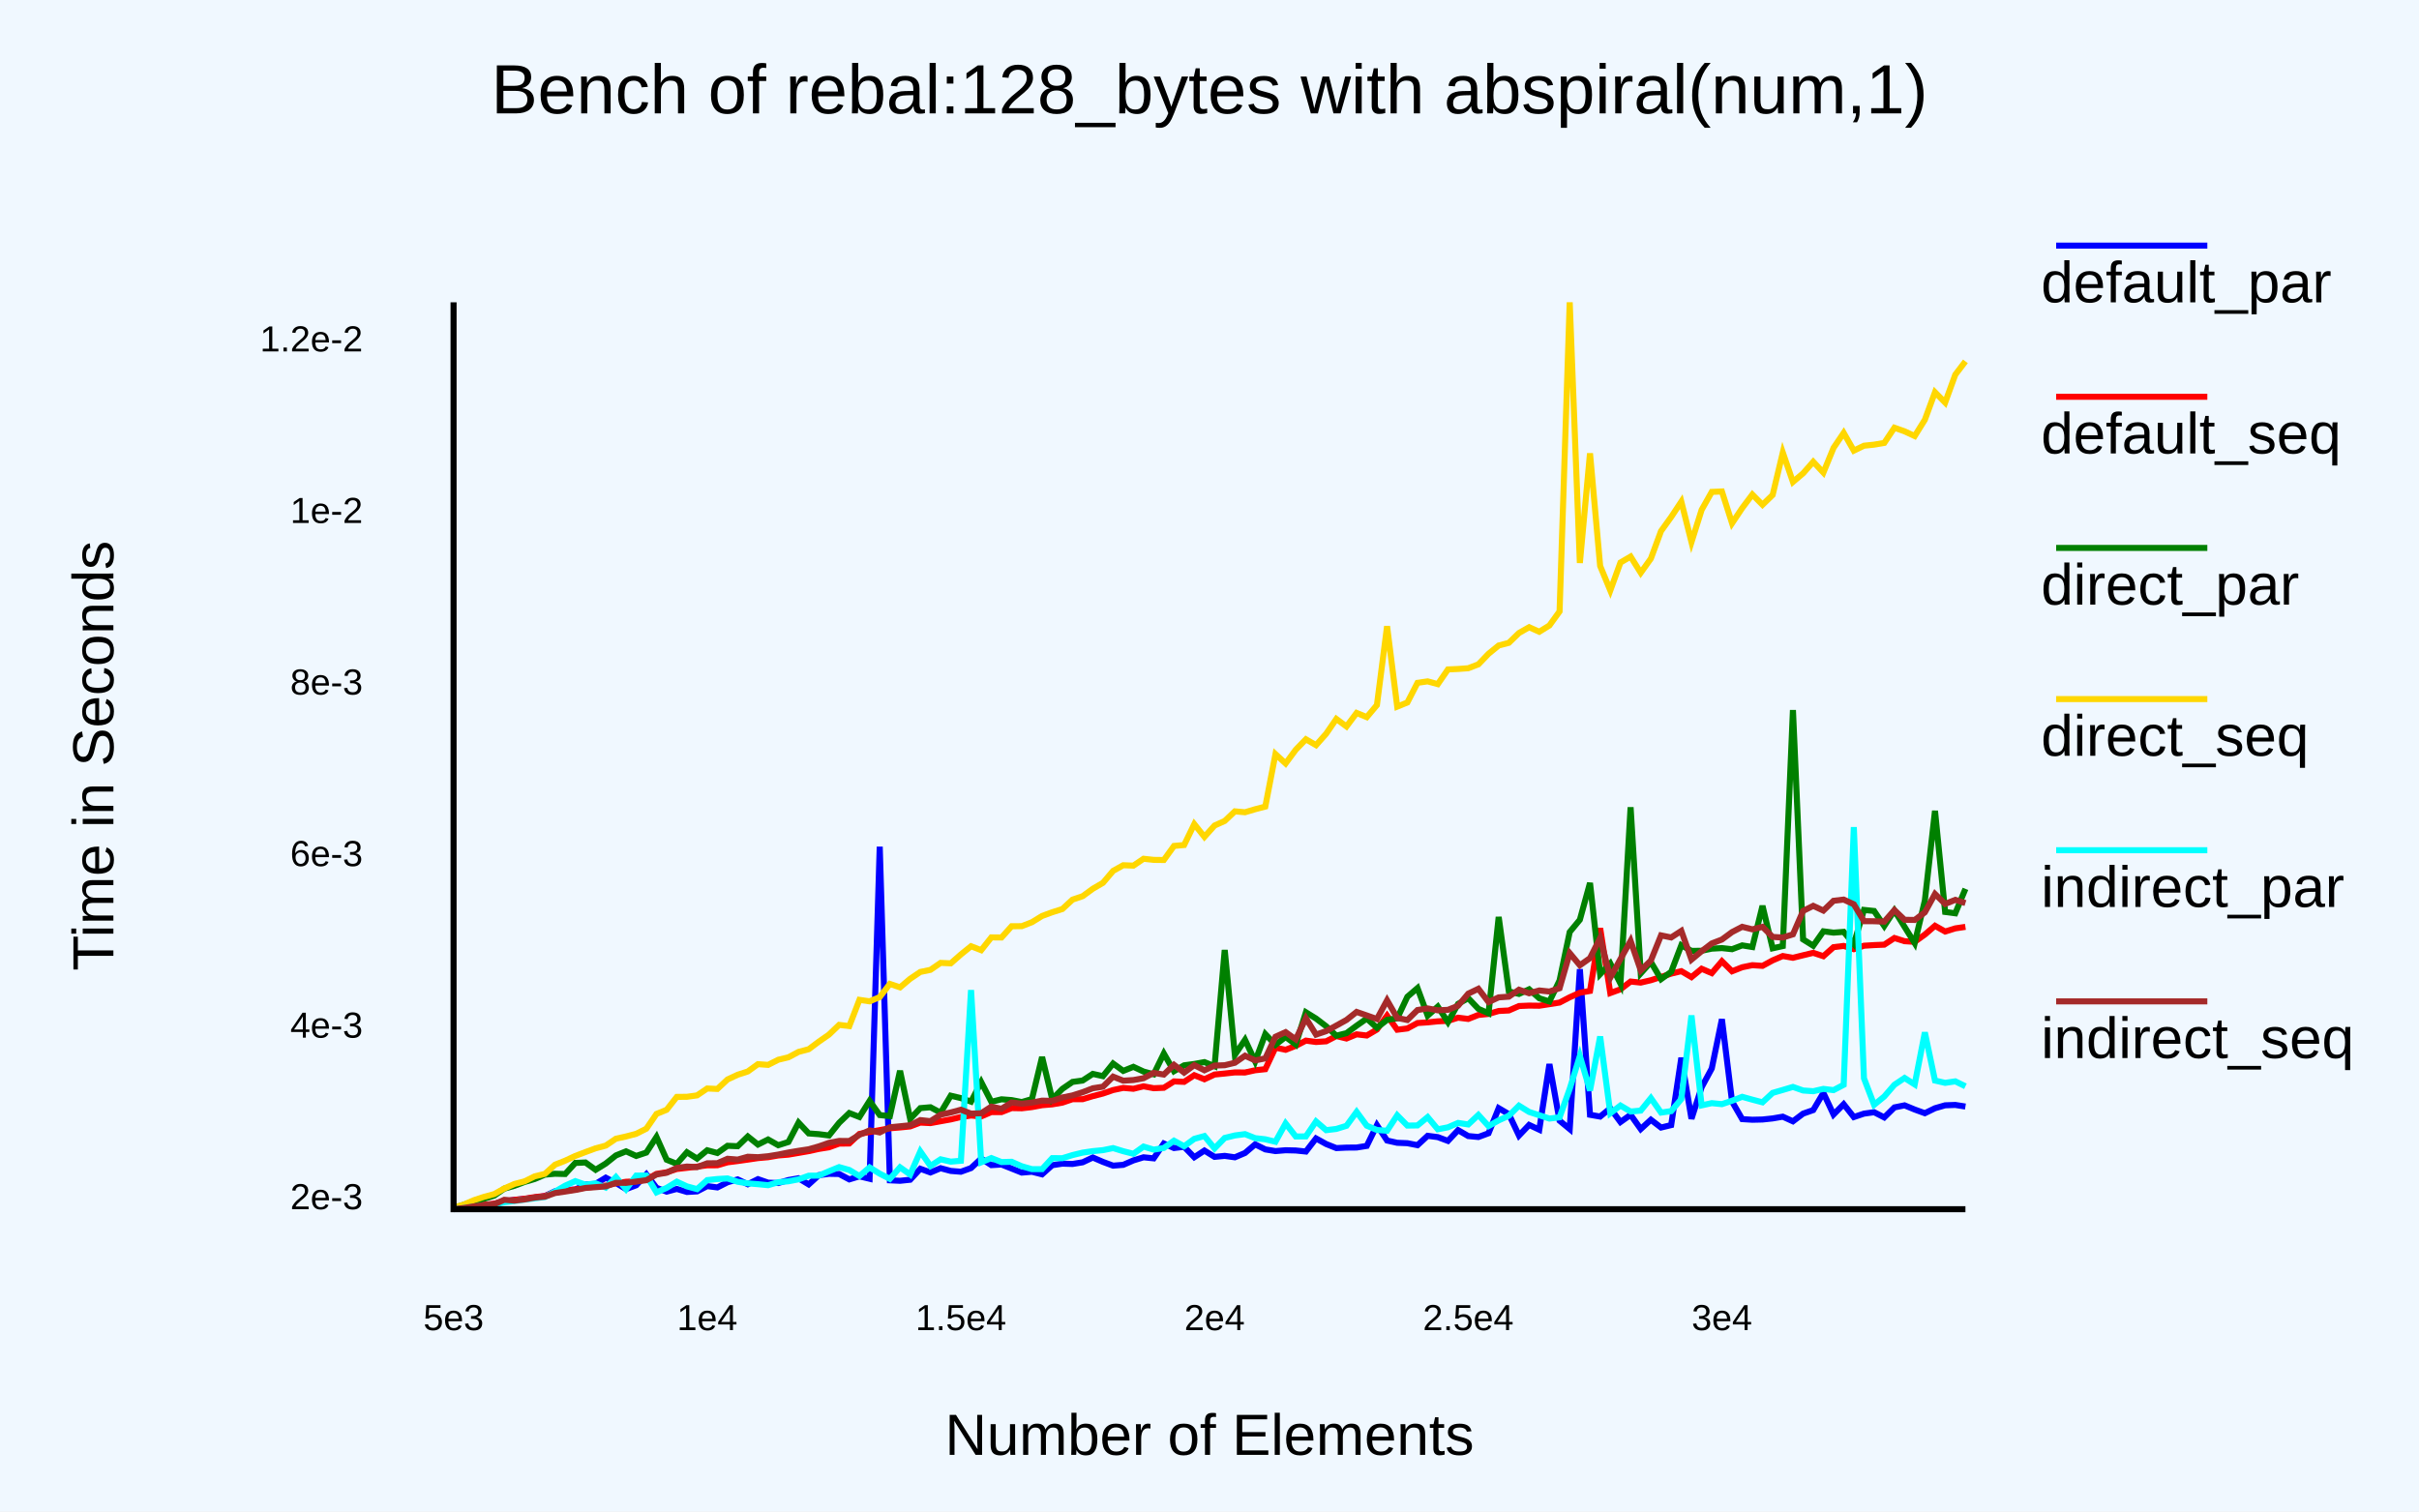
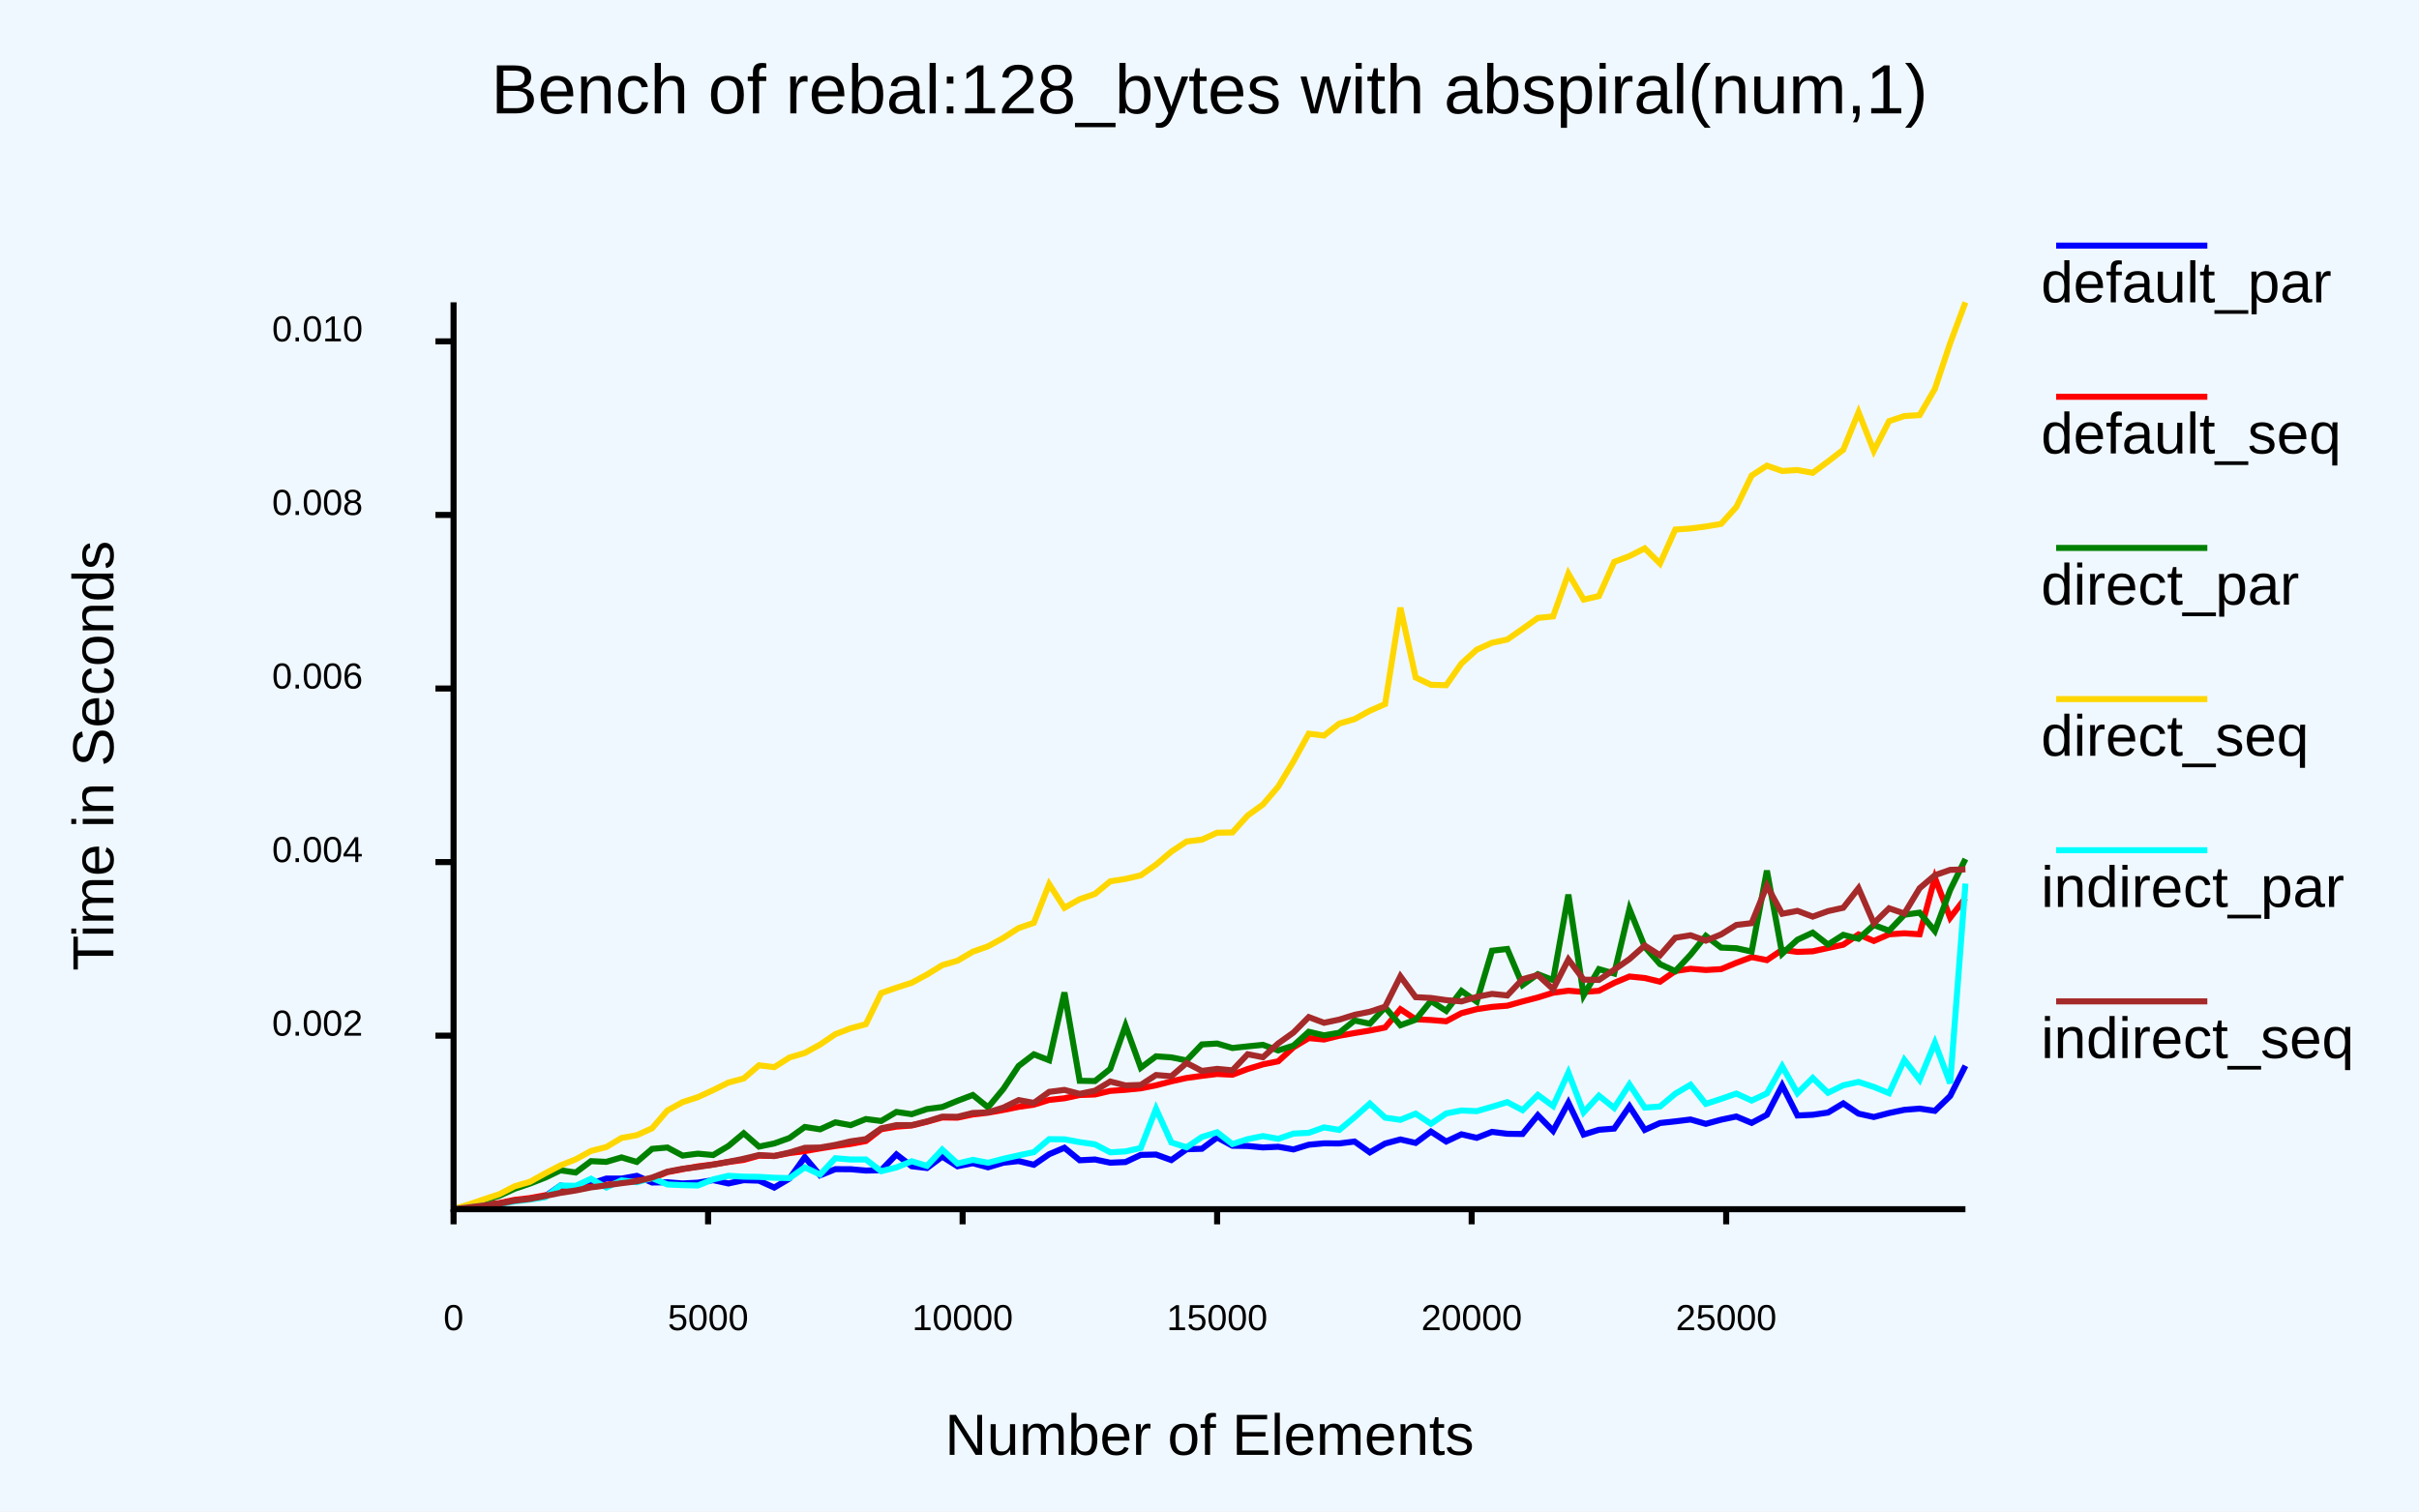
<svg xmlns="http://www.w3.org/2000/svg" class="poloto" height="500" viewBox="0 0 800 500" width="800">
  <rect class="poloto_background" fill="white" height="500" width="800" x="0" y="0" />
  <style>
.poloto {
font-family: "Arial";
stroke-width:2;
}
.poloto_text{fill: var(--poloto_fg_color,black);  }
.poloto_axis_lines{stroke: var(--poloto_fg_color,black);stoke-width:3;fill:none}
.poloto_background{fill: var(--poloto_bg_color,aliceblue); }
.poloto0stroke{stroke:  var(--poloto_color0,blue); }
.poloto1stroke{stroke:  var(--poloto_color1,red); }
.poloto2stroke{stroke:  var(--poloto_color2,green); }
.poloto3stroke{stroke:  var(--poloto_color3,gold); }
.poloto4stroke{stroke:  var(--poloto_color4,aqua); }
.poloto5stroke{stroke:  var(--poloto_color5,brown); }
.poloto6stroke{stroke:  var(--poloto_color6,lime); }
.poloto7stroke{stroke:  var(--poloto_color7,chocolate); }
.poloto0fill{fill:var(--poloto_color0,blue);}
.poloto1fill{fill:var(--poloto_color1,red);}
.poloto2fill{fill:var(--poloto_color2,green);}
.poloto3fill{fill:var(--poloto_color3,gold);}
.poloto4fill{fill:var(--poloto_color4,aqua);}
.poloto5fill{fill:var(--poloto_color5,brown);}
.poloto6fill{fill:var(--poloto_color6,lime);}
.poloto7fill{fill:var(--poloto_color7,chocolate);}
</style>
+   <line class="poloto_axis_lines" stroke="black" x1="150" x2="150" y1="400" y2="405" />
  <text alignment-baseline="start" class="poloto_text" text-anchor="middle" x="150" y="440">
- 5e3
+ 0
</text>
-   <text alignment-baseline="start" class="poloto_text" text-anchor="middle" x="233.893" y="440">
- 1e4
+   <line class="poloto_axis_lines" stroke="black" x1="234.175" x2="234.175" y1="400" y2="405" />
+   <text alignment-baseline="start" class="poloto_text" text-anchor="middle" x="234.175" y="440">
+ 5000
</text>
-   <text alignment-baseline="start" class="poloto_text" text-anchor="middle" x="317.785" y="440">
- 1.5e4
+   <line class="poloto_axis_lines" stroke="black" x1="318.35" x2="318.35" y1="400" y2="405" />
+   <text alignment-baseline="start" class="poloto_text" text-anchor="middle" x="318.35" y="440">
+ 10000
</text>
-   <text alignment-baseline="start" class="poloto_text" text-anchor="middle" x="401.678" y="440">
- 2e4
+   <line class="poloto_axis_lines" stroke="black" x1="402.525" x2="402.525" y1="400" y2="405" />
+   <text alignment-baseline="start" class="poloto_text" text-anchor="middle" x="402.525" y="440">
+ 15000
</text>
-   <text alignment-baseline="start" class="poloto_text" text-anchor="middle" x="485.57" y="440">
- 2.5e4
+   <line class="poloto_axis_lines" stroke="black" x1="486.7" x2="486.7" y1="400" y2="405" />
+   <text alignment-baseline="start" class="poloto_text" text-anchor="middle" x="486.7" y="440">
+ 20000
</text>
-   <text alignment-baseline="start" class="poloto_text" text-anchor="middle" x="569.463" y="440">
- 3e4
+   <line class="poloto_axis_lines" stroke="black" x1="570.875" x2="570.875" y1="400" y2="405" />
+   <text alignment-baseline="start" class="poloto_text" text-anchor="middle" x="570.875" y="440">
+ 25000
</text>
-   <text alignment-baseline="middle" class="poloto_text" text-anchor="end" x="120" y="400">
- 2e-3
+   <line class="poloto_axis_lines" stroke="black" x1="150" x2="144" y1="342.589" y2="342.589" />
+   <text alignment-baseline="middle" class="poloto_text" text-anchor="end" x="120" y="342.589">
+ 0.002
</text>
-   <text alignment-baseline="middle" class="poloto_text" text-anchor="end" x="120" y="343.249">
- 4e-3
+   <line class="poloto_axis_lines" stroke="black" x1="150" x2="144" y1="285.172" y2="285.172" />
+   <text alignment-baseline="middle" class="poloto_text" text-anchor="end" x="120" y="285.172">
+ 0.004
</text>
-   <text alignment-baseline="middle" class="poloto_text" text-anchor="end" x="120" y="286.498">
- 6e-3
+   <line class="poloto_axis_lines" stroke="black" x1="150" x2="144" y1="227.756" y2="227.756" />
+   <text alignment-baseline="middle" class="poloto_text" text-anchor="end" x="120" y="227.756">
+ 0.006
</text>
-   <text alignment-baseline="middle" class="poloto_text" text-anchor="end" x="120" y="229.747">
- 8e-3
+   <line class="poloto_axis_lines" stroke="black" x1="150" x2="144" y1="170.339" y2="170.339" />
+   <text alignment-baseline="middle" class="poloto_text" text-anchor="end" x="120" y="170.339">
+ 0.008
</text>
-   <text alignment-baseline="middle" class="poloto_text" text-anchor="end" x="120" y="172.995">
- 1e-2
- </text>
-   <text alignment-baseline="middle" class="poloto_text" text-anchor="end" x="120" y="116.244">
- 1.2e-2
+   <line class="poloto_axis_lines" stroke="black" x1="150" x2="144" y1="112.923" y2="112.923" />
+   <text alignment-baseline="middle" class="poloto_text" text-anchor="end" x="120" y="112.923">
+ 0.010
</text>
  <text alignment-baseline="middle" class="poloto_text" font-size="large" text-anchor="start" x="675" y="100">
default_par
</text>
  <line class="poloto0stroke" x1="680" x2="730" y1="81.25" y2="81.25" />
-   <polyline class="poloto0stroke" fill="none" points="650,366.037 646.644,365.505 643.289,365.627 639.933,366.596 636.577,368.242 633.221,367.025 629.866,365.641 626.51,366.326 623.154,369.633 619.799,367.915 616.443,368.385 613.087,369.515 609.732,365.266 606.376,368.68 603.02,361.518 599.664,367.209 596.309,368.384 592.953,370.921 589.597,369.393 586.242,369.97 582.886,370.326 579.53,370.404 576.174,370.196 572.819,364.389 569.463,337.141 566.107,353.444 562.752,359.655 559.396,370.084 556.04,349.9 552.685,372.173 549.329,372.984 545.973,370.404 542.617,373.481 539.262,368.778 535.906,371.164 532.55,366.619 529.195,369.351 525.839,368.761 522.483,320.589 519.128,373.482 515.772,370.705 512.416,351.995 509.06,373.694 505.705,372.114 502.349,375.632 498.993,368.554 495.638,366.573 492.282,374.873 488.926,376.114 485.57,375.799 482.215,373.842 478.859,377.399 475.503,376.15 472.148,375.719 468.792,378.816 465.436,378.163 462.081,378.03 458.725,377.278 455.369,372.191 452.013,379.053 448.658,379.594 445.302,379.624 441.946,379.781 438.591,378.441 435.235,376.587 431.879,380.919 428.524,380.573 425.168,380.493 421.812,380.773 418.456,380.217 415.101,378.548 411.745,381.4 408.389,382.83 405.034,382.355 401.678,382.684 398.322,380.603 394.966,382.805 391.611,379.353 388.255,379.762 384.899,378.27 381.544,383.172 378.188,382.826 374.832,383.854 371.476,385.319 368.121,385.589 364.765,384.349 361.409,382.898 358.054,384.481 354.698,385.026 351.342,384.926 347.987,385.441 344.631,388.457 341.275,387.609 337.919,387.889 334.564,386.548 331.208,385.21 327.852,385.414 324.497,383.252 321.141,386.389 317.785,387.603 314.43,387.334 311.074,386.436 307.718,387.844 304.362,386.622 301.007,390.249 297.651,390.598 294.295,390.442 290.94,280.07 287.584,389.921 284.228,389.117 280.873,390.134 277.517,388.352 274.161,388.291 270.805,388.741 267.45,391.803 264.094,389.763 260.738,390.351 257.383,391.337 254.027,391.218 250.671,390.058 247.315,391.737 243.96,390.142 240.604,391.09 237.248,392.795 233.893,392.355 230.537,394.101 227.181,394.293 223.826,393.29 220.47,394.185 217.114,392.922 213.758,388.464 210.403,392.077 207.047,393.337 203.691,391.324 200.336,389.579 196.98,391.618 193.624,391.851 190.268,393.509 186.913,393.621 183.557,394.063 180.201,395.671 176.846,396.141 173.49,396.606 170.134,396.918 166.779,397.442 163.423,398.301 160.067,398.665 156.711,399.022 153.356,399.549 150,399.965 " stroke="black" />
+   <polyline class="poloto0stroke" fill="none" points="650,352.549 644.949,362.554 639.899,367.459 634.848,366.721 629.798,367.126 624.747,368.181 619.697,369.498 614.646,368.386 609.596,364.993 604.545,368.027 599.495,368.76 594.444,368.998 589.394,359.052 584.343,368.765 579.293,371.446 574.242,369.335 569.192,370.389 564.141,371.763 559.091,370.323 554.04,370.942 548.99,371.488 543.939,373.758 538.889,365.959 533.838,373.333 528.788,373.725 523.737,375.303 518.687,364.776 513.636,374.084 508.586,368.904 503.535,375.112 498.485,375.045 493.434,374.413 488.384,376.387 483.333,375.223 478.283,377.602 473.232,374.317 468.182,378.07 463.131,376.92 458.081,378.278 453.03,381.201 447.98,377.616 442.929,378.246 437.879,378.209 432.828,378.669 427.778,380.226 422.727,379.34 417.677,379.561 412.626,379.09 407.576,379.002 402.525,376.251 397.475,380.015 392.424,380.162 387.374,383.748 382.323,381.918 377.273,382.03 372.222,384.398 367.172,384.615 362.121,383.552 357.071,383.808 352.02,379.674 346.97,381.809 341.919,385.296 336.869,384.076 331.818,384.625 326.768,386.134 321.717,384.782 316.667,385.795 311.616,382.597 306.566,386.364 301.515,385.783 296.465,381.884 291.414,387.119 286.364,387.218 281.313,386.774 276.263,386.754 271.212,388.793 266.162,382.79 261.111,389.858 256.061,392.84 251.01,390.556 245.96,390.399 240.909,391.478 235.859,390.381 230.808,391.208 225.758,391.48 220.707,391.088 215.657,391.166 210.606,388.963 205.556,389.868 200.505,389.872 195.455,391.525 190.404,392.866 185.354,392.199 180.303,395.739 175.253,396.49 170.202,397.157 165.152,398.104 160.101,398.659 155.05,399.372 150,400 " stroke="black" />
  <text alignment-baseline="middle" class="poloto_text" font-size="large" text-anchor="start" x="675" y="150">
default_seq
</text>
  <line class="poloto1stroke" x1="680" x2="730" y1="131.25" y2="131.25" />
-   <polyline class="poloto1stroke" fill="none" points="650,306.602 646.644,307.103 643.289,308.143 639.933,306.243 636.577,309.148 633.221,311.553 629.866,311.344 626.51,310.287 623.154,312.491 619.799,312.629 616.443,312.839 613.087,313.989 609.732,312.905 606.376,313.317 603.02,316.302 599.664,315.192 596.309,315.997 592.953,316.832 589.597,316.245 586.242,317.685 582.886,319.502 579.53,319.274 576.174,319.962 572.819,321.291 569.463,317.972 566.107,321.905 562.752,320.462 559.396,323.226 556.04,321.255 552.685,322.068 549.329,323.171 545.973,324.251 542.617,325.038 539.262,324.69 535.906,327.265 532.55,328.486 529.195,307.032 525.839,327.792 522.483,328.392 519.128,329.89 515.772,331.641 512.416,332.173 509.06,332.69 505.705,332.647 502.349,332.792 498.993,334.256 495.638,334.429 492.282,335.404 488.926,335.741 485.57,337.059 482.215,336.642 478.859,337.689 475.503,337.853 472.148,338.194 468.792,338.414 465.436,340.209 462.081,340.625 458.725,335.942 455.369,340.571 452.013,342.541 448.658,342.151 445.302,343.536 441.946,342.721 438.591,344.458 435.235,344.682 431.879,344.229 428.524,345.964 425.168,347.265 421.812,346.556 418.456,353.677 415.101,354.034 411.745,354.771 408.389,354.745 405.034,355.115 401.678,355.448 398.322,357.006 394.966,355.668 391.611,357.87 388.255,357.722 384.899,359.829 381.544,359.973 378.188,359.344 374.832,360.159 371.476,359.87 368.121,360.579 364.765,361.735 361.409,362.597 358.054,363.604 354.698,363.606 351.342,364.744 347.987,365.316 344.631,365.593 341.275,366.219 337.919,366.611 334.564,366.551 331.208,367.877 327.852,367.872 324.497,369.295 321.141,369.007 317.785,369.501 314.43,370.299 311.074,370.903 307.718,371.515 304.362,371.346 301.007,372.614 297.651,372.952 294.295,373.221 290.94,373.833 287.584,374.466 284.228,375.099 280.873,378.253 277.517,378.3 274.161,379.521 270.805,380.055 267.45,380.789 264.094,381.371 260.738,381.944 257.383,382.222 254.027,382.8 250.671,383.094 247.315,383.591 243.96,384.063 240.604,384.489 237.248,385.461 233.893,385.474 230.537,385.917 227.181,386.315 223.826,386.698 220.47,387.784 217.114,388.319 213.758,390.173 210.403,390.779 207.047,390.925 203.691,391.407 200.336,392.198 196.98,392.535 193.624,392.806 190.268,393.461 186.913,393.908 183.557,394.317 180.201,395.624 176.846,395.993 173.49,396.533 170.134,396.905 166.779,397.398 163.423,398.173 160.067,398.526 156.711,398.921 153.356,399.539 150,399.946 " stroke="black" />
+   <polyline class="poloto1stroke" fill="none" points="650,297.046 644.949,303.593 639.899,290.362 634.848,309.053 629.798,308.728 624.747,309.066 619.697,311.26 614.646,309.105 609.596,312.509 604.545,313.592 599.495,314.692 594.444,314.881 589.394,314.205 584.343,317.596 579.293,316.608 574.242,318.486 569.192,320.581 564.141,320.873 559.091,320.455 554.04,321.212 548.99,324.743 543.939,323.519 538.889,323.022 533.838,325.131 528.788,327.743 523.737,328.123 518.687,327.72 513.636,328.392 508.586,329.962 503.535,331.271 498.485,332.677 493.434,333.076 488.384,333.825 483.333,335.144 478.283,337.83 473.232,337.412 468.182,337.169 463.131,333.85 458.081,339.887 453.03,340.893 447.98,341.725 442.929,342.622 437.879,343.865 432.828,343.393 427.778,346.437 422.727,351.072 417.677,352.087 412.626,353.622 407.576,355.513 402.525,355.264 397.475,355.886 392.424,356.577 387.374,357.707 382.323,359.018 377.273,360.016 372.222,360.509 367.172,360.863 362.121,362.052 357.071,362.223 352.02,363.305 346.97,363.846 341.919,365.409 336.869,366.148 331.818,367.171 326.768,368.072 321.717,368.65 316.667,369.712 311.616,369.659 306.566,371.073 301.515,372.309 296.465,372.68 291.414,373.542 286.364,377.455 281.313,378.403 276.263,379.086 271.212,379.897 266.162,380.772 261.111,381.436 256.061,382.394 251.01,382.287 245.96,383.695 240.909,384.386 235.859,385.206 230.808,385.833 225.758,386.761 220.707,387.733 215.657,389.79 210.606,390.61 205.556,391.125 200.505,391.966 195.455,392.552 190.404,393.406 185.354,394.214 180.303,395.386 175.253,396.32 170.202,396.897 165.152,397.959 160.101,398.585 155.05,399.302 150,400 " stroke="black" />
  <text alignment-baseline="middle" class="poloto_text" font-size="large" text-anchor="start" x="675" y="200">
direct_par
</text>
  <line class="poloto2stroke" x1="680" x2="730" y1="181.25" y2="181.25" />
-   <polyline class="poloto2stroke" fill="none" points="650,294.026 646.644,302.111 643.289,301.67 639.933,268.213 636.577,297.916 633.221,311.978 629.866,306.587 626.51,301.194 623.154,306.314 619.799,301.349 616.443,301 613.087,312.264 609.732,308.259 606.376,308.51 603.02,308.073 599.664,312.842 596.309,310.747 592.953,234.872 589.597,312.953 586.242,313.694 582.886,299.649 579.53,313.267 576.174,312.725 572.819,313.994 569.463,313.622 566.107,313.809 562.752,314.505 559.396,314.547 556.04,312.665 552.685,321.474 549.329,323.899 545.973,318.233 542.617,321.973 539.262,267.034 535.906,325.355 532.55,318.708 529.195,322.245 525.839,292.072 522.483,304.249 519.128,308.304 515.772,324.322 512.416,331.289 509.06,330.222 505.705,327.256 502.349,328.778 498.993,327.937 495.638,303.32 492.282,335.178 488.926,333.719 485.57,330.183 482.215,332.078 478.859,338.108 475.503,332.979 472.148,335.964 468.792,326.849 465.436,329.726 462.081,336.856 458.725,337.368 455.369,339.985 452.013,336.938 448.658,339.289 445.302,341.768 441.946,342.596 438.591,339.491 435.235,336.926 431.879,334.855 428.524,345.509 425.168,343.009 421.812,345.613 418.456,342.078 415.101,351.103 411.745,343.966 408.389,348.957 405.034,314.254 401.678,352.688 398.322,351.335 394.966,351.951 391.611,352.404 388.255,354.343 384.899,348.501 381.544,355.364 378.188,354.458 374.832,352.9 371.476,354.243 368.121,351.808 364.765,355.977 361.409,355.236 358.054,357.427 354.698,357.889 351.342,360.19 347.987,363.588 344.631,349.65 341.275,363.568 337.919,364.55 334.564,363.904 331.208,363.643 327.852,364.474 324.497,357.944 321.141,364.417 317.785,363.248 314.43,362.447 311.074,368.063 307.718,366.273 304.362,366.561 301.007,370.132 297.651,354.207 294.295,369.203 290.94,368.856 287.584,364.161 284.228,369.493 280.873,368.191 277.517,371.414 274.161,375.608 270.805,375.172 267.45,374.927 264.094,371.357 260.738,377.767 257.383,378.832 254.027,376.94 250.671,378.613 247.315,375.936 243.96,379.163 240.604,379.021 237.248,381.403 233.893,380.498 230.537,383.254 227.181,381.149 223.826,384.98 220.47,383.633 217.114,376.106 213.758,381.26 210.403,382.377 207.047,380.855 203.691,382.211 200.336,384.893 196.98,386.959 193.624,384.545 190.268,384.69 186.913,388.358 183.557,388.271 180.201,388.571 176.846,390.001 173.49,390.988 170.134,392.244 166.779,393.196 163.423,395.517 160.067,396.537 156.711,397.342 153.356,398.549 150,399.553 " stroke="black" />
+   <polyline class="poloto2stroke" fill="none" points="650,284.146 644.949,294.404 639.899,307.971 634.848,301.9 629.798,302.589 624.747,307.868 619.697,305.985 614.646,310.528 609.596,309.245 604.545,312.451 599.495,308.511 594.444,310.861 589.394,315.477 584.343,287.995 579.293,314.765 574.242,313.668 569.192,313.46 564.141,309.588 559.091,315.818 554.04,321.241 548.99,318.936 543.939,313.187 538.889,300.713 533.838,322.031 528.788,320.583 523.737,329.215 518.687,295.929 513.636,324.222 508.586,322.241 503.535,325.839 498.485,313.914 493.434,314.486 488.384,331.349 483.333,327.793 478.283,334.389 473.232,331.125 468.182,337.315 463.131,339.146 458.081,333.195 453.03,338.636 447.98,337.571 442.929,341.618 437.879,342.484 432.828,341.302 427.778,345.873 422.727,347.476 417.677,345.627 412.626,346.131 407.576,346.672 402.525,345.194 397.475,345.486 392.424,350.792 387.374,349.772 382.323,349.423 377.273,353.206 372.222,339.28 367.172,353.583 362.121,357.603 357.071,357.518 352.02,328.303 346.97,350.727 341.919,348.769 336.869,352.609 331.818,360.216 326.768,366.294 321.717,362.217 316.667,364.139 311.616,366.194 306.566,366.864 301.515,368.564 296.465,367.823 291.414,370.814 286.364,370.174 281.313,372.2 276.263,371.27 271.212,373.574 266.162,372.795 261.111,376.431 256.061,378.249 251.01,379.285 245.96,374.87 240.909,379.081 235.859,382.082 230.808,381.624 225.758,382.265 220.707,379.587 215.657,380.036 210.606,384.358 205.556,382.863 200.505,384.335 195.455,384.098 190.404,387.853 185.354,387.138 180.303,389.55 175.253,391.528 170.202,393.234 165.152,395.552 160.101,396.993 155.05,398.647 150,399.997 " stroke="black" />
  <text alignment-baseline="middle" class="poloto_text" font-size="large" text-anchor="start" x="675" y="250">
direct_seq
</text>
  <line class="poloto3stroke" x1="680" x2="730" y1="231.25" y2="231.25" />
-   <polyline class="poloto3stroke" fill="none" points="650,119.538 646.644,123.94 643.289,133.165 639.933,129.75 636.577,138.856 633.221,144.237 629.866,142.679 626.51,141.493 623.154,146.515 619.799,147.085 616.443,147.44 613.087,149.069 609.732,143.2 606.376,148.162 603.02,156.335 599.664,152.756 596.309,156.575 592.953,159.424 589.597,149.692 586.242,163.717 582.886,166.979 579.53,163.59 576.174,168.057 572.819,173.086 569.463,162.572 566.107,162.716 562.752,168.663 559.396,179.321 556.04,165.946 552.685,171.014 549.329,175.675 545.973,184.767 542.617,189.474 539.262,184.115 535.906,186.088 532.55,195.317 529.195,187.222 525.839,149.953 522.483,186.229 519.128,100 515.772,202.256 512.416,206.901 509.06,208.98 505.705,207.481 502.349,209.393 498.993,212.645 495.638,213.527 492.282,216.265 488.926,219.756 485.57,221.047 482.215,221.291 478.859,221.444 475.503,226.31 472.148,225.394 468.792,225.87 465.436,232.379 462.081,233.753 458.725,207.145 455.369,233.228 452.013,237.222 448.658,235.836 445.302,240.31 441.946,237.82 438.591,242.698 435.235,246.494 431.879,244.551 428.524,248.014 425.168,252.548 421.812,249.445 418.456,266.817 415.101,267.687 411.745,268.688 408.389,268.391 405.034,271.567 401.678,273.074 398.322,276.822 394.966,272.611 391.611,279.522 388.255,279.831 384.899,284.484 381.544,284.439 378.188,284.074 374.832,286.347 371.476,286.211 368.121,288.078 364.765,292.038 361.409,293.999 358.054,296.449 354.698,297.589 351.342,300.699 347.987,301.764 344.631,302.995 341.275,305.061 337.919,306.37 334.564,306.391 331.208,310.12 327.852,310.081 324.497,314.311 321.141,313.009 317.785,315.722 314.43,318.668 311.074,318.514 307.718,320.819 304.362,321.513 301.007,323.778 297.651,326.614 294.295,325.472 290.94,329.822 287.584,331.235 284.228,330.743 280.873,339.422 277.517,339.02 274.161,342.234 270.805,344.566 267.45,347.074 264.094,347.957 260.738,349.75 257.383,350.559 254.027,352.259 250.671,352.012 247.315,354.434 243.96,355.517 240.604,357.079 237.248,360.219 233.893,360.067 230.537,362.345 227.181,362.811 223.826,362.845 220.47,367.114 217.114,368.481 213.758,373.366 210.403,375.053 207.047,375.938 203.691,376.676 200.336,378.957 196.98,379.856 193.624,381.093 190.268,382.375 186.913,383.942 183.557,385.271 180.201,388.305 176.846,389.122 173.49,390.78 170.134,391.645 166.779,393.133 163.423,394.996 160.067,395.906 156.711,397.016 153.356,398.48 150,399.484 " stroke="black" />
+   <polyline class="poloto3stroke" fill="none" points="650,100 644.949,113.519 639.899,128.627 634.848,137.319 629.798,137.623 624.747,139.31 619.697,149.119 614.646,136.362 609.596,148.77 604.545,152.668 599.495,156.409 594.444,155.49 589.394,155.799 584.343,154.036 579.293,157.313 574.242,167.682 569.192,173.309 564.141,174.159 559.091,174.823 554.04,175.177 548.99,186.425 543.939,181.388 538.889,183.949 533.838,185.877 528.788,197.176 523.737,198.33 518.687,189.746 513.636,203.909 508.586,204.412 503.535,208.034 498.485,211.551 493.434,212.627 488.384,214.904 483.333,219.469 478.283,226.666 473.232,226.523 468.182,224.102 463.131,201.02 458.081,232.892 453.03,235.101 447.98,237.869 442.929,239.348 437.879,243.323 432.828,242.7 427.778,251.85 422.727,260.208 417.677,266.109 412.626,269.764 407.576,275.373 402.525,275.45 397.475,277.74 392.424,278.368 387.374,281.711 382.323,286.009 377.273,289.557 372.222,290.741 367.172,291.535 362.121,295.693 357.071,297.443 352.02,300.309 346.97,292.459 341.919,305.26 336.869,306.992 331.818,310.259 326.768,313.031 321.717,314.813 316.667,317.793 311.616,319.271 306.566,322.379 301.515,325.095 296.465,326.716 291.414,328.496 286.364,338.792 281.313,340.162 276.263,342.095 271.212,345.534 266.162,348.308 261.111,349.812 256.061,353.007 251.01,352.398 245.96,356.75 240.909,358.104 235.859,360.603 230.808,362.917 225.758,364.571 220.707,367.351 215.657,373.227 210.606,375.502 205.556,376.428 200.505,379.444 195.455,380.727 190.404,383.486 185.354,385.501 180.303,388.127 175.253,390.936 170.202,392.405 165.152,395.027 160.101,396.695 155.05,398.445 150,399.992 " stroke="black" />
  <text alignment-baseline="middle" class="poloto_text" font-size="large" text-anchor="start" x="675" y="300">
indirect_par
</text>
  <line class="poloto4stroke" x1="680" x2="730" y1="281.25" y2="281.25" />
-   <polyline class="poloto4stroke" fill="none" points="650,359.338 646.644,357.703 643.289,358.203 639.933,357.435 636.577,341.509 633.221,358.716 629.866,356.588 626.51,358.837 623.154,362.715 619.799,365.465 616.443,356.693 613.087,273.606 609.732,358.842 606.376,360.608 603.02,360.202 599.664,360.969 596.309,360.726 592.953,359.55 589.597,360.55 586.242,361.519 582.886,364.639 579.53,363.754 576.174,362.816 572.819,364.117 569.463,365.245 566.107,364.909 562.752,365.649 559.396,335.909 556.04,363.541 552.685,367.556 549.329,368.034 545.973,363.244 542.617,367.377 539.262,367.689 535.906,365.702 532.55,368.255 529.195,342.863 525.839,360.745 522.483,349.325 519.128,360.17 515.772,369.602 512.416,370.016 509.06,368.914 505.705,367.823 502.349,365.751 498.993,369.078 495.638,370.618 492.282,372.506 488.926,368.816 485.57,371.964 482.215,371.456 478.859,372.908 475.503,373.56 472.148,369.537 468.792,372.286 465.436,372.337 462.081,368.93 458.725,374.046 455.369,373.785 452.013,372.367 448.658,367.805 445.302,372.409 441.946,373.443 438.591,373.852 435.235,370.965 431.879,375.915 428.524,375.936 425.168,371.619 421.812,377.68 418.456,376.868 415.101,376.495 411.745,375.159 408.389,375.601 405.034,376.421 401.678,379.886 398.322,375.799 394.966,376.72 391.611,379.17 388.255,377.34 384.899,379.739 381.544,380.29 378.188,379.281 374.832,381.663 371.476,380.811 368.121,379.782 364.765,380.465 361.409,380.79 358.054,381.281 354.698,382.095 351.342,383.123 347.987,383.102 344.631,386.742 341.275,386.741 337.919,385.784 334.564,384.31 331.208,384.406 327.852,383.078 324.497,384.477 321.141,327.501 317.785,383.973 314.43,384.261 311.074,383.494 307.718,385.683 304.362,380.879 301.007,388.53 297.651,386.139 294.295,389.963 290.94,388.245 287.584,386.171 284.228,389.023 280.873,387.021 277.517,386.071 274.161,387.442 270.805,388.885 267.45,388.921 264.094,390.12 260.738,390.764 257.383,391.072 254.027,392.056 250.671,391.723 247.315,391.447 243.96,390.92 240.604,389.823 237.248,390.013 233.893,390.372 230.537,393.353 227.181,392.445 223.826,390.895 220.47,392.938 217.114,394.422 213.758,388.863 210.403,388.878 207.047,393.381 203.691,389.374 200.336,392.824 196.98,391.457 193.624,391.881 190.268,390.711 186.913,392.21 183.557,394.165 180.201,395.958 176.846,396.389 173.49,396.815 170.134,397.291 166.779,397.683 163.423,398.488 160.067,398.804 156.711,399.137 153.356,399.62 150,400 " stroke="black" />
+   <polyline class="poloto4stroke" fill="none" points="650,292.278 644.949,358.348 639.899,344.926 634.848,357.175 629.798,350.611 624.747,361.611 619.697,359.541 614.646,357.891 609.596,359.016 604.545,361.482 599.495,356.586 594.444,361.612 589.394,352.711 584.343,361.694 579.293,364.057 574.242,361.744 569.192,363.505 564.141,365.155 559.091,358.82 554.04,361.801 548.99,366.036 543.939,366.386 538.889,358.723 533.838,366.509 528.788,362.454 523.737,367.959 518.687,354.806 513.636,365.868 508.586,362.204 503.535,367.241 498.485,364.582 493.434,366.111 488.384,367.564 483.333,367.344 478.283,368.32 473.232,371.744 468.182,368.387 463.131,370.432 458.081,369.707 453.03,365.061 447.98,369.57 442.929,373.769 437.879,372.935 432.828,374.732 427.778,374.979 422.727,376.716 417.677,375.797 412.626,376.817 407.576,378.444 402.525,374.547 397.475,376.121 392.424,379.522 387.374,377.921 382.323,366.791 377.273,379.744 372.222,380.886 367.172,381.184 362.121,378.536 357.071,377.807 352.02,376.875 346.97,376.828 341.919,381.118 336.869,382.189 331.818,383.318 326.768,384.637 321.717,383.676 316.667,384.889 311.616,380.279 306.566,385.657 301.515,384.142 296.465,386.181 291.414,387.421 286.364,383.552 281.313,383.549 276.263,383.135 271.212,388.532 266.162,386.153 261.111,389.711 256.061,389.594 251.01,389.303 245.96,389.227 240.909,388.953 235.859,390.136 230.808,392.155 225.758,392.039 220.707,391.818 215.657,389.685 210.606,391.072 205.556,390.455 200.505,392.817 195.455,389.923 190.404,392.268 185.354,392.169 180.303,396.033 175.253,396.786 170.202,397.409 165.152,398.314 160.101,398.805 155.05,399.45 150,399.999 " stroke="black" />
  <text alignment-baseline="middle" class="poloto_text" font-size="large" text-anchor="start" x="675" y="350">
indirect_seq
</text>
  <line class="poloto5stroke" x1="680" x2="730" y1="331.25" y2="331.25" />
-   <polyline class="poloto5stroke" fill="none" points="650,298.729 646.644,297.668 643.289,299.012 639.933,295.722 636.577,301.803 633.221,304.317 629.866,304.258 626.51,301.042 623.154,304.878 619.799,304.74 616.443,304.719 613.087,299.129 609.732,297.575 606.376,297.975 603.02,301.215 599.664,299.651 596.309,301.333 592.953,309.078 589.597,310.128 586.242,309.928 582.886,306.597 579.53,307.42 576.174,306.581 572.819,308.32 569.463,310.793 566.107,312.081 562.752,314.647 559.396,317.428 556.04,307.938 552.685,310.107 549.329,309.414 545.973,317.728 542.617,321.001 539.262,311.247 535.906,317.261 532.55,323.395 529.195,310.268 525.839,316.941 522.483,319.309 519.128,315.279 515.772,326.906 512.416,327.99 509.06,327.641 505.705,328.568 502.349,327.387 498.993,329.69 495.638,329.924 492.282,331.478 488.926,327.083 485.57,328.691 482.215,332.689 478.859,334.051 475.503,334.208 472.148,333.579 468.792,334.113 465.436,337.415 462.081,336.734 458.725,330.892 455.369,337.089 452.013,335.899 448.658,334.738 445.302,337.392 441.946,339.251 438.591,341.097 435.235,342.234 431.879,336.828 428.524,343.808 425.168,341.425 421.812,342.953 418.456,350.106 415.101,350.773 411.745,349.236 408.389,351.564 405.034,352.371 401.678,352.485 398.322,354.044 394.966,352.331 391.611,354.809 388.255,352.235 384.899,355.458 381.544,354.908 378.188,356.668 374.832,357.271 371.476,357.48 368.121,356.151 364.765,359.469 361.409,359.993 358.054,361.29 354.698,362.356 351.342,363.03 347.987,364.162 344.631,364.085 341.275,364.729 337.919,365.093 334.564,364.684 331.208,366.79 327.852,366.066 324.497,368.248 321.141,368.38 317.785,367.091 314.43,367.991 311.074,368.731 307.718,370.876 304.362,370.517 301.007,372.219 297.651,372.566 294.295,372.898 290.94,374.603 287.584,373.926 284.228,375.39 280.873,377.439 277.517,377.41 274.161,378.041 270.805,379.217 267.45,380.168 264.094,380.675 260.738,381.24 257.383,381.924 254.027,382.467 250.671,382.787 247.315,382.643 243.96,383.583 240.604,383.318 237.248,384.783 233.893,384.811 230.537,386.08 227.181,385.885 223.826,386.336 220.47,387.938 217.114,388.509 213.758,390.405 210.403,390.85 207.047,391.291 203.691,391.263 200.336,392.449 196.98,392.711 193.624,392.967 190.268,393.636 186.913,394.159 183.557,394.653 180.201,395.845 176.846,396.166 173.49,396.764 170.134,397.157 166.779,396.885 163.423,398.368 160.067,398.68 156.711,399.045 153.356,399.607 150,400 " stroke="black" />
+   <polyline class="poloto5stroke" fill="none" points="650,287.58 644.949,287.748 639.899,289.509 634.848,293.823 629.798,302.188 624.747,300.459 619.697,305.406 614.646,293.81 609.596,300.283 604.545,301.394 599.495,303.212 594.444,301.306 589.394,302.266 584.343,292.987 579.293,305.372 574.242,305.966 569.192,309.097 564.141,311.168 559.091,309.382 554.04,310.205 548.99,316.001 543.939,312.779 538.889,317.262 533.838,320.774 528.788,324.156 523.737,324.068 518.687,317.401 513.636,327.214 508.586,322.533 503.535,323.904 498.485,329.298 493.434,328.764 488.384,329.775 483.333,331.256 478.283,330.835 473.232,330.116 468.182,329.855 463.131,322.955 458.081,333.004 453.03,334.674 447.98,335.687 442.929,337.274 437.879,338.332 432.828,336.446 427.778,341.551 422.727,345.146 417.677,349.717 412.626,348.732 407.576,354.056 402.525,353.576 397.475,354.248 392.424,351.629 387.374,356.01 382.323,355.605 377.273,358.885 372.222,359.057 367.172,357.759 362.121,360.795 357.071,361.841 352.02,360.536 346.97,361.182 341.919,364.824 336.869,363.905 331.818,366.387 326.768,367.976 321.717,368.163 316.667,369.427 311.616,369.383 306.566,370.962 301.515,372.18 296.465,372.177 291.414,373.249 286.364,376.809 281.313,377.548 276.263,378.717 271.212,379.596 266.162,379.688 261.111,381.237 256.061,382.409 251.01,382.078 245.96,383.297 240.909,384.317 235.859,385.245 230.808,386.027 225.758,386.617 220.707,387.579 215.657,389.53 210.606,390.774 205.556,391.391 200.505,392.111 195.455,392.784 190.404,393.798 185.354,394.594 180.303,395.622 175.253,396.602 170.202,397.178 165.152,398.173 160.101,398.771 155.05,399.383 150,400 " stroke="black" />
  <text alignment-baseline="start" class="poloto_text" font-size="x-large" text-anchor="middle" x="400" y="37.5">
Bench of rebal:128_bytes with abspiral(num,1)
</text>
  <text alignment-baseline="start" class="poloto_text" font-size="large" text-anchor="middle" x="400" y="481.25">
Number of Elements
</text>
  <text alignment-baseline="start" class="poloto_text" font-size="large" text-anchor="middle" transform="rotate(-90,37.5,250)" x="37.5" y="250">
Time in Seconds
</text>
  <path class="poloto_axis_lines" d="M150,100 L150,400 L650,400" stroke="black" />
</svg>
